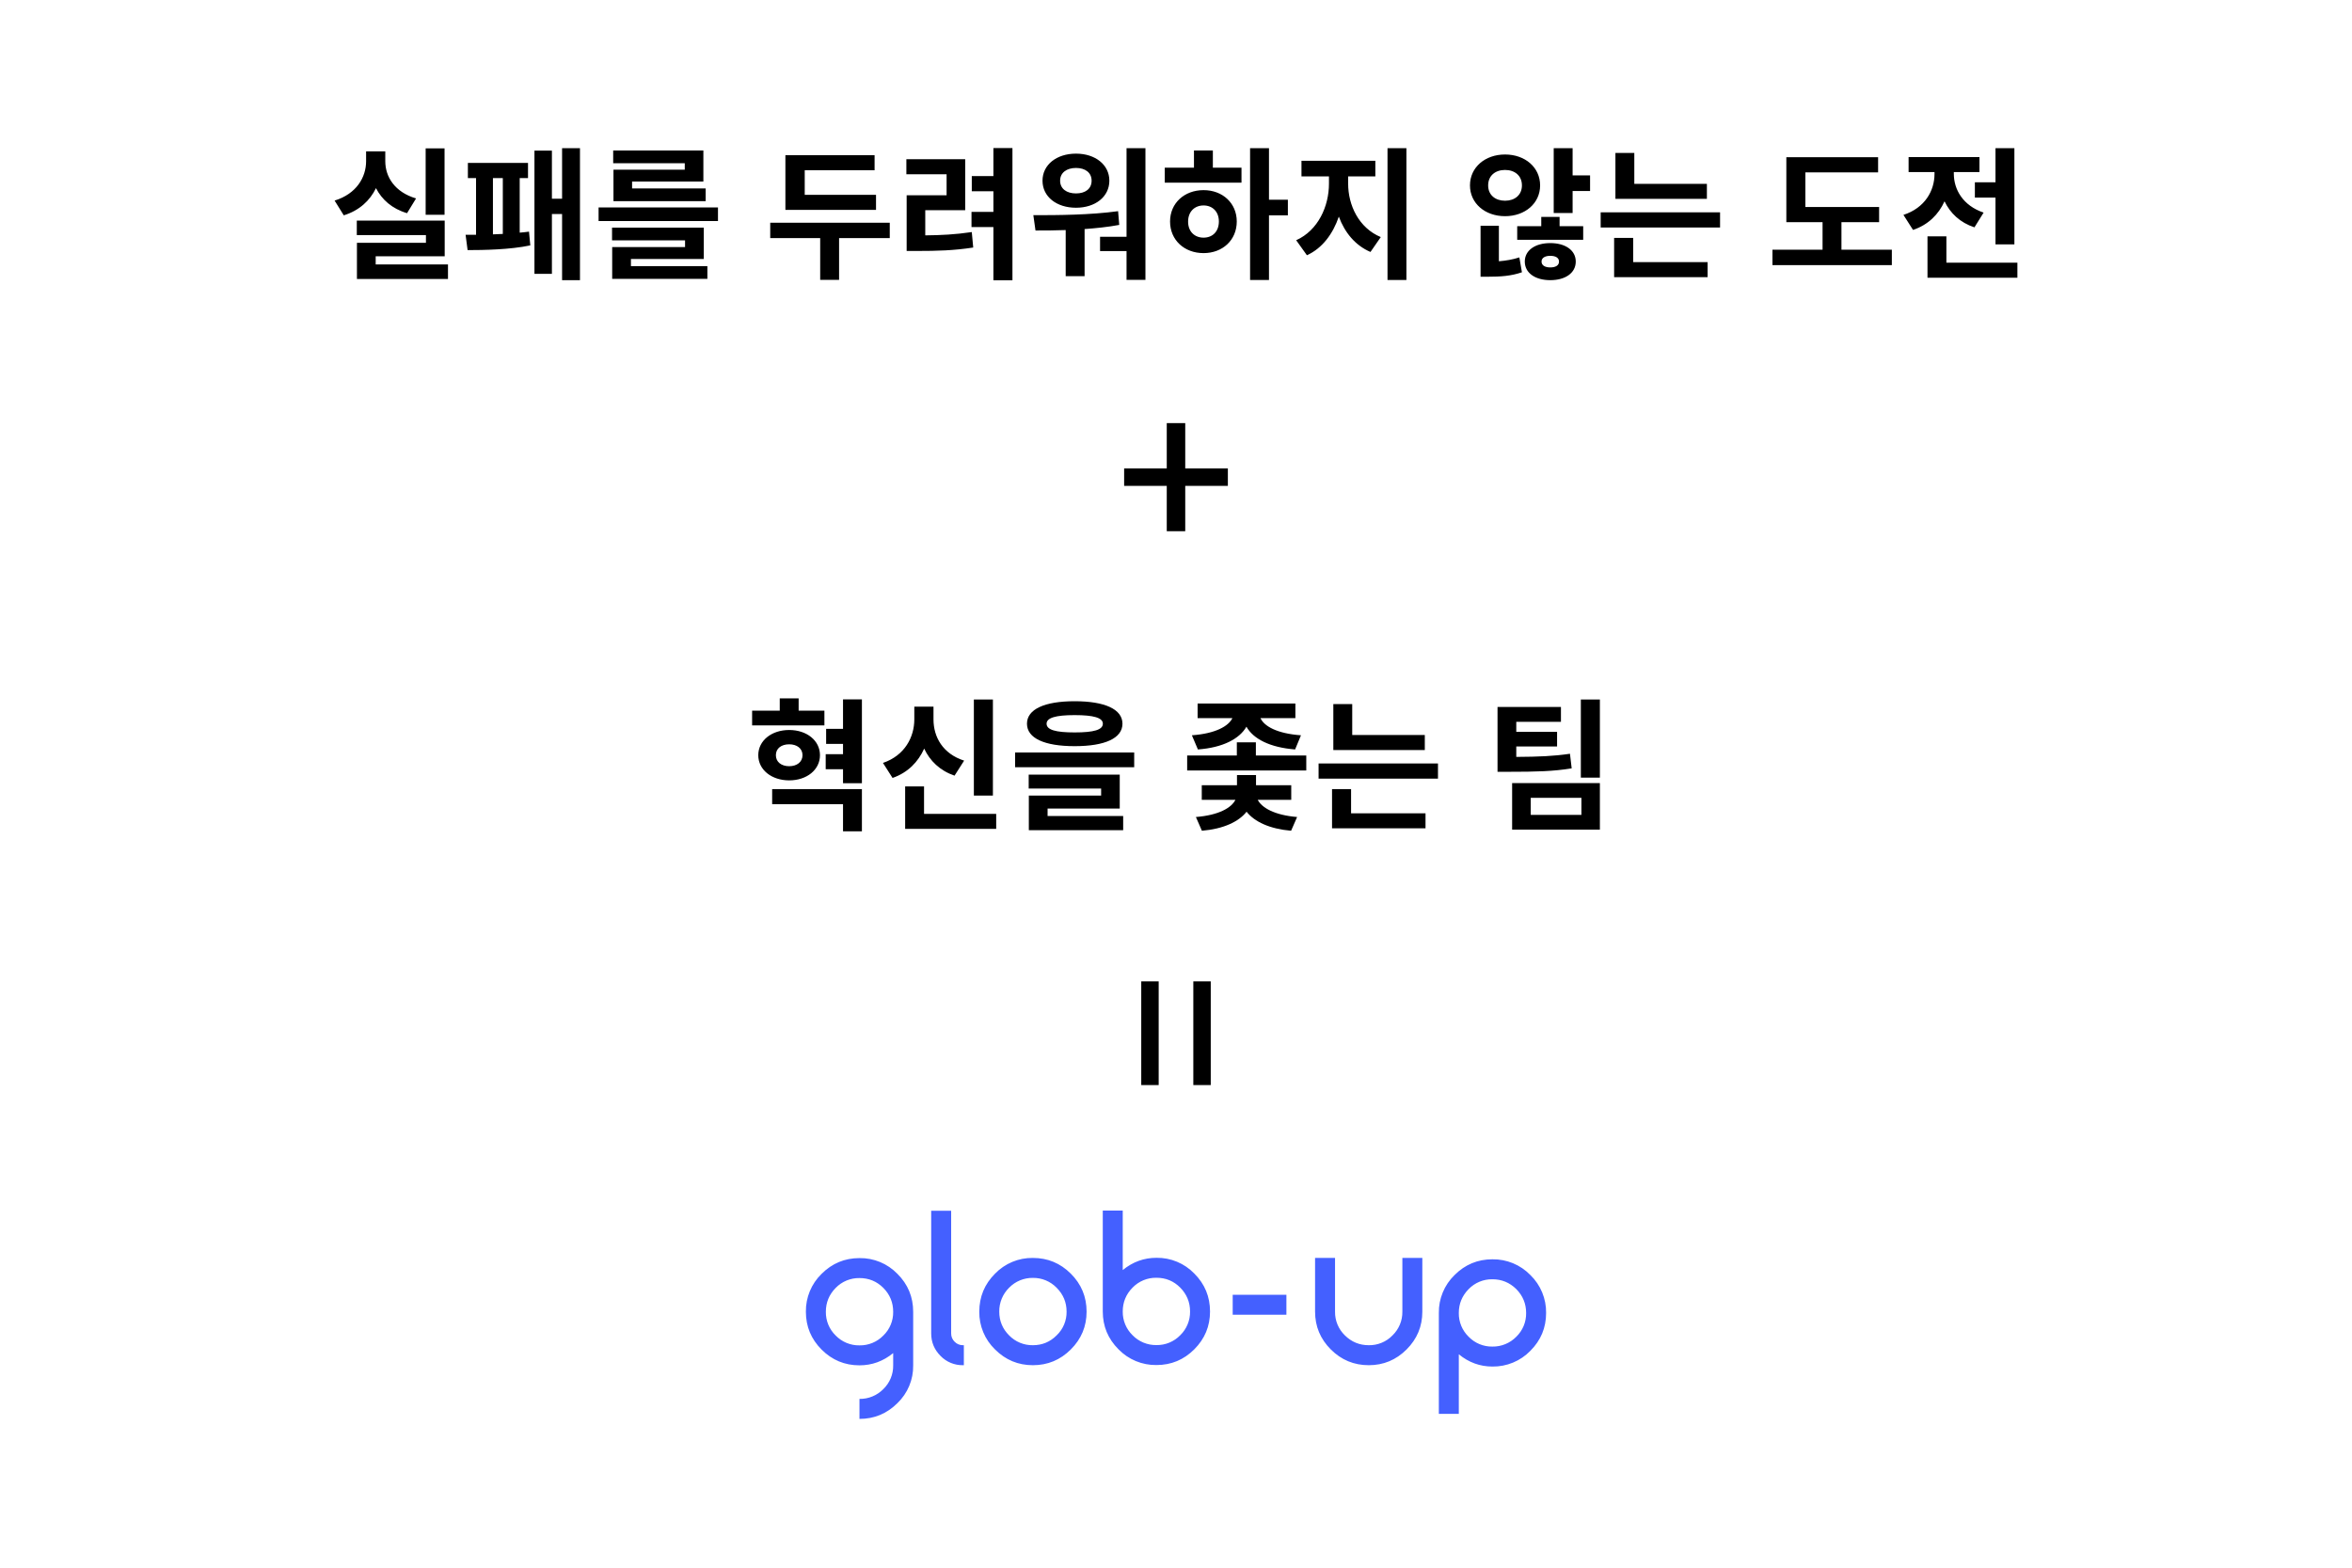
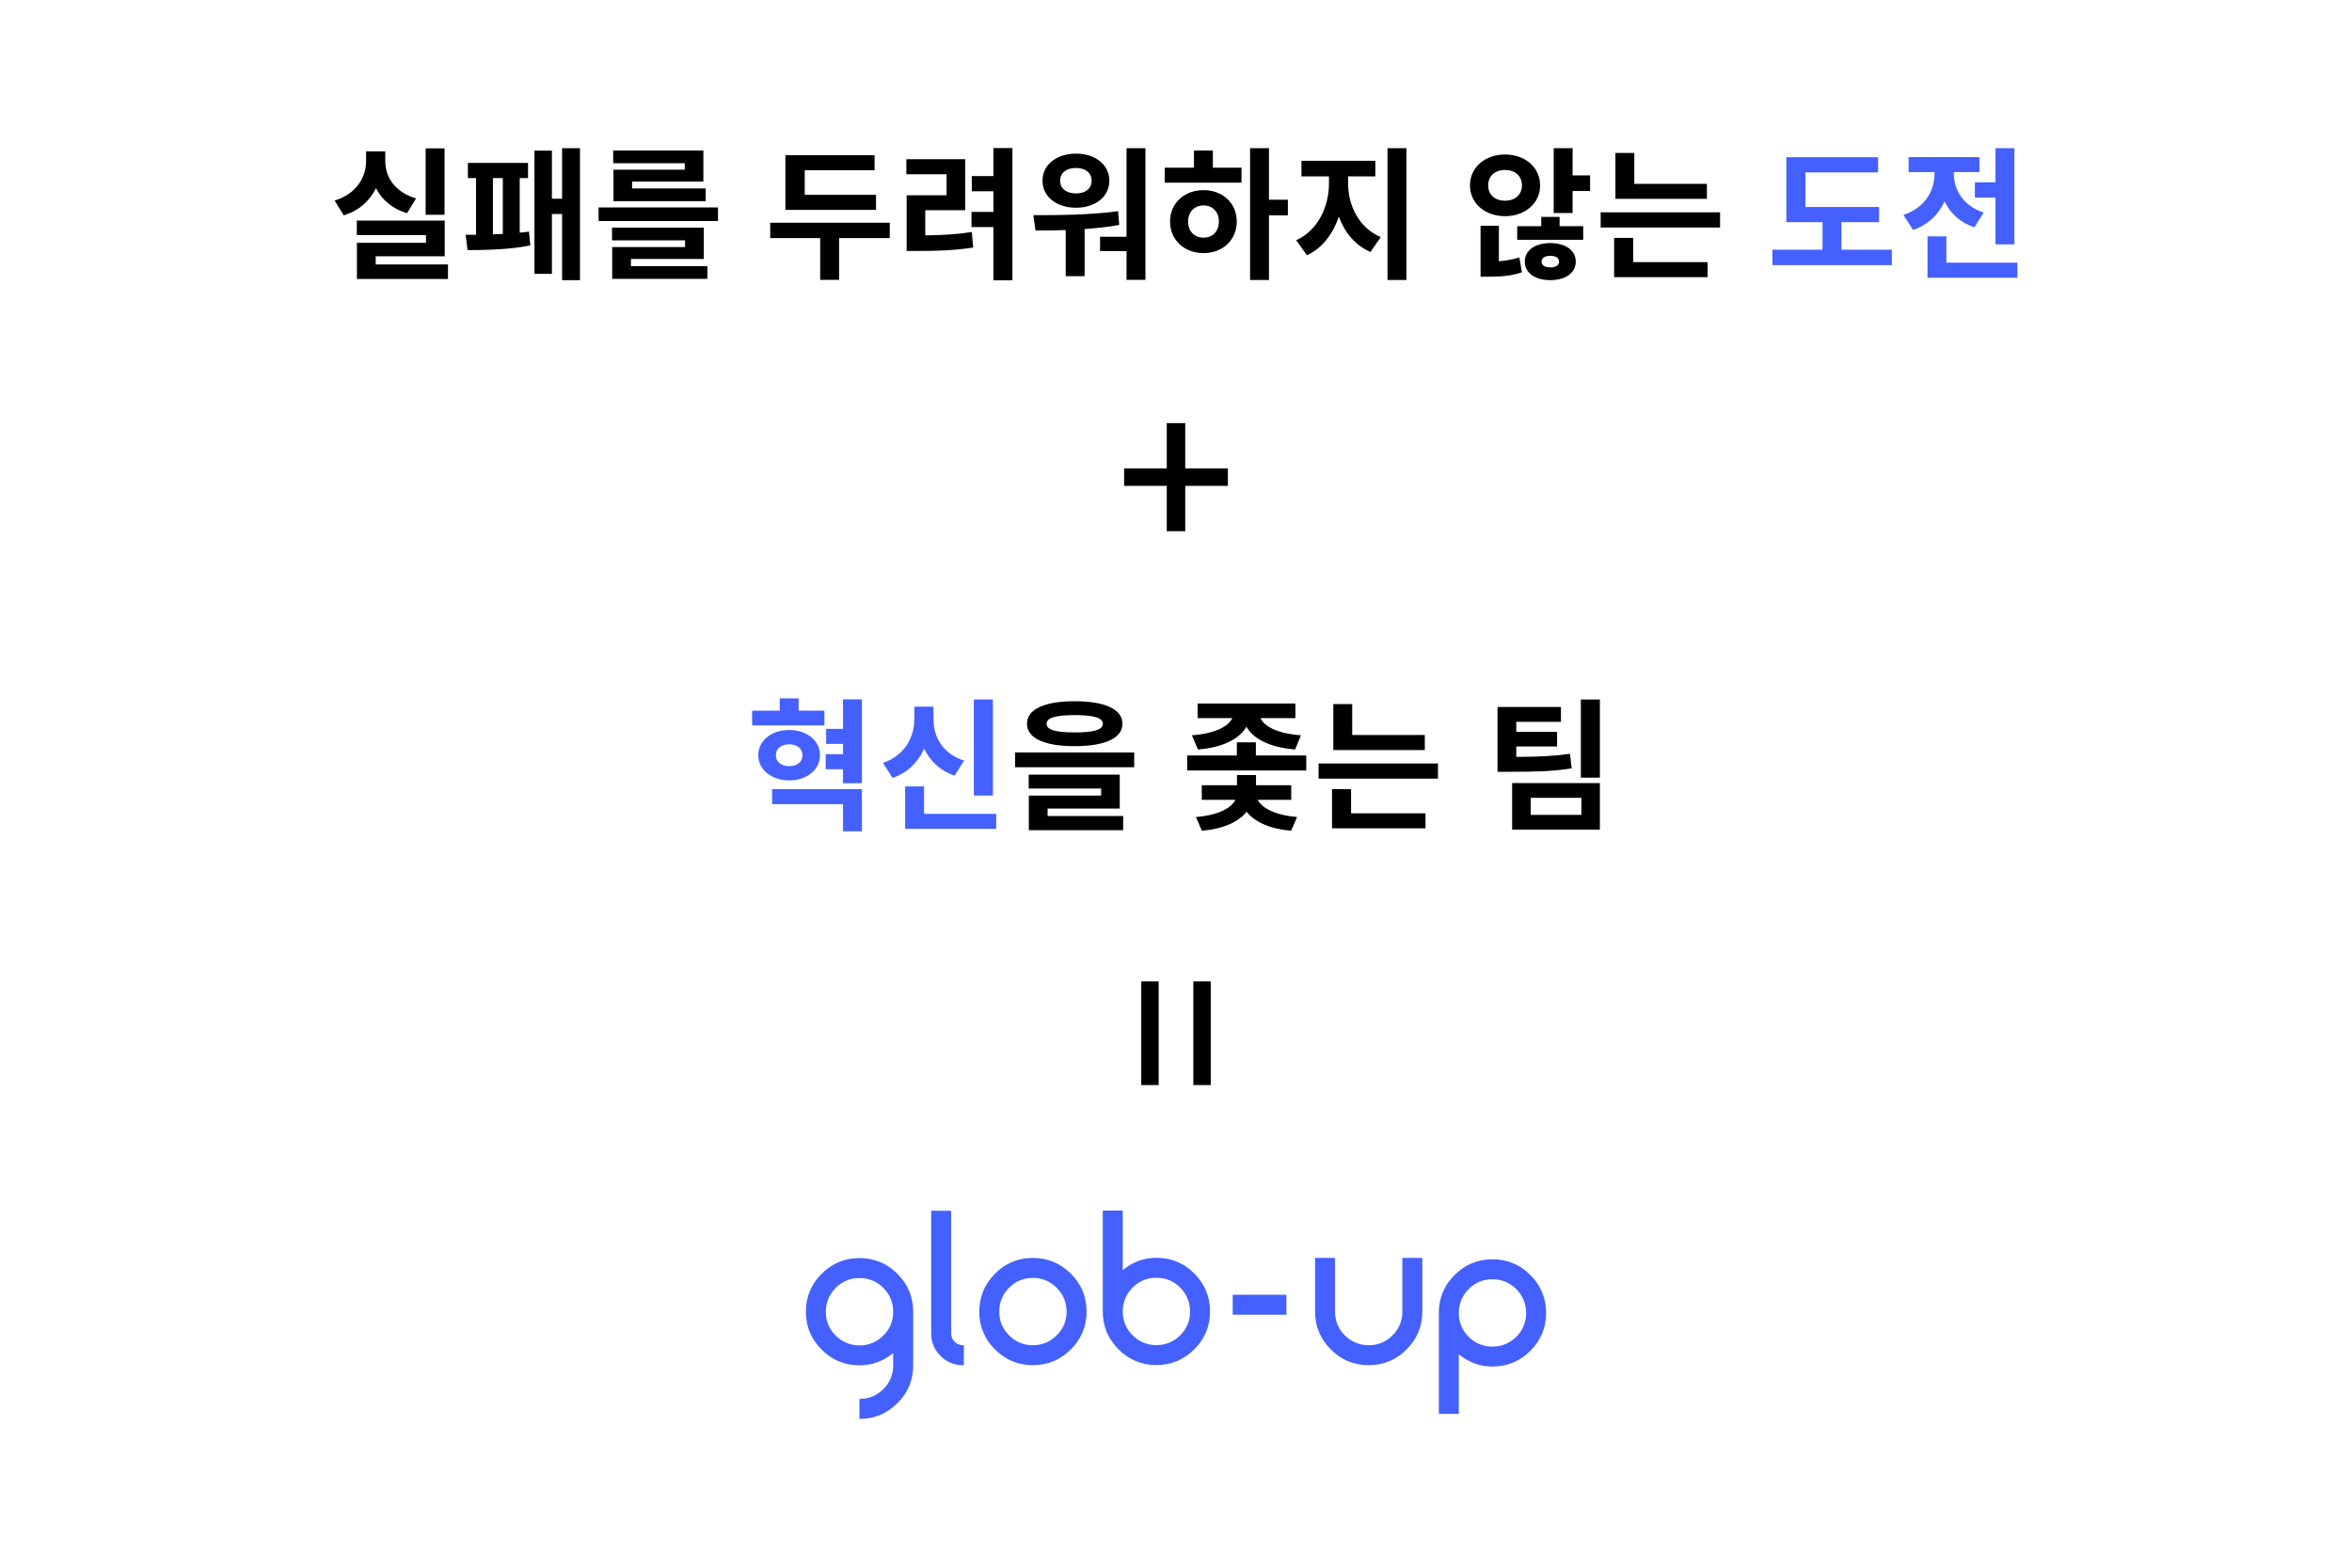
<svg xmlns="http://www.w3.org/2000/svg" xml:space="preserve" style="fill-rule:evenodd;clip-rule:evenodd;stroke-linejoin:round;stroke-miterlimit:2" viewBox="0 0 3000 2000">
-   <path d="M436.548 805.199h-34.194v120.197h34.194V805.199Zm-51.55 90.666c-38.598-11.398-55.695-39.116-55.695-67.352v-17.874h-34.712v17.874c0 29.013-17.356 59.062-56.99 71.237l16.579 26.682c27.977-8.549 47.406-26.682 58.285-49.219 10.621 20.724 29.013 37.303 56.213 45.333l16.32-26.681Zm-73.051 119.415v-14.76h124.86v-64.504H277.753v26.164h125.119v13.988h-124.86v65.542h164.753v-26.43H311.947ZM524.105 859.08h17.874v101.028c-5.958.259-12.175.518-17.874.777V859.08Zm48.442 0h15.024v-27.459H478.772v27.459h14.766v102.582h-18.91l3.626 27.718c29.013 0 76.937-.777 113.462-8.549l-2.332-24.868c-5.18.777-11.138 1.295-16.837 1.813V859.08Zm76.677-54.14v91.443h-18.392v-87.039h-31.604v223.036h31.604V924.1h18.392v119.68h32.381V804.94h-32.381ZM871.225 843.796H742.221v56.99h166.825v-23.055H775.897v-12.434h129.004v-56.213H741.703v23.055h129.522v11.657Zm-97.4 161.644h131.853v-56.73H739.631v23.055h132.113v12.175H739.89v57.51h172.265v-23.06h-138.33v-12.95Zm-58.545-93.256v24.61h216.044v-24.61H715.28ZM1217.31 889.388h-129v-44.555h126.41v-27.2h-161.39v98.955h163.98v-27.2Zm24.87 50.514h-216.3v27.718h90.4v75.64h34.2v-75.64h91.7v-27.718ZM1306.42 917.106h72.27v-92.22h-106.46v27.2h72.79v38.08h-72.27v100.768h19.16c35.75 0 66.06-.777 101.29-6.217l-2.59-27.977c-29.79 4.404-55.44 5.699-84.19 5.958v-45.592Zm123.31-112.425v50.773h-39.12v27.458h39.12v37.303h-39.64v27.459h39.64v96.366h34.45V804.681h-34.45ZM1579.19 840.688c16.84 0 28.24 8.548 28.24 23.055 0 14.766-11.4 23.055-28.24 23.055-16.83 0-28.75-8.289-28.75-23.055 0-14.507 11.92-23.055 28.75-23.055Zm0 72.014c34.98 0 60.36-19.946 60.36-48.959 0-28.754-25.38-48.96-60.36-48.96-35.22 0-60.61 20.206-60.61 48.96 0 29.013 25.39 48.959 60.61 48.959Zm76.17 6.218c-50.78 6.994-109.06 7.253-153.36 7.253l3.89 27.718c16.57 0 35.23 0 54.65-.778v83.417h34.2V951.3c20.72-1.554 41.7-3.626 62.69-7.512l-2.07-24.868Zm15.28-113.98v160.349h-47.92v25.904h47.92v52.067h34.19V804.94h-34.19ZM1810 966.843c-16.06 0-27.97-10.88-27.97-29.013 0-18.133 11.91-29.272 27.97-29.272 16.07 0 27.72 11.139 27.72 29.013 0 18.392-11.65 29.272-27.72 29.272Zm0-86.003c-34.71 0-60.61 23.573-60.61 56.731 0 33.676 25.9 57.249 60.61 57.249 34.46 0 60.1-23.573 60.1-57.249 0-33.158-25.64-56.731-60.1-56.731Zm16.84-71.756h-34.19v31.086h-52.85v27.2h138.85v-27.2h-51.81v-31.086Zm135.74 89.112h-34.19V804.94h-34.2v238.58h34.2V926.432h34.19v-28.236ZM2071.64 855.972h49.22v-28.236h-133.67v28.236h49.74v13.211c0 40.67-19.43 84.449-59.32 102.323l19.43 27.199c27.97-12.693 47.14-38.856 57.76-69.942 10.62 28.754 29.53 52.068 57.25 63.984l18.65-26.94c-39.89-16.579-59.06-57.767-59.06-96.624v-13.211Zm71.24-51.032v238.58h34.19V804.94h-34.19ZM2324.99 872.291c0-17.615 12.95-27.976 30.56-27.976 17.62 0 30.57 10.361 30.57 27.976 0 17.356-12.95 27.718-30.57 27.718-17.61 0-30.56-10.362-30.56-27.718Zm94.03 0c0-32.639-27.2-55.953-63.47-55.953-36.26 0-63.46 23.314-63.46 55.953 0 32.381 27.2 55.695 63.46 55.695 36.27 0 63.47-23.314 63.47-55.695Zm-74.61 73.051h-33.15v92.218h13.21c23.31 0 41.96-1.29 61.65-8.03l-4.66-26.94c-11.92 3.89-24.35 5.96-37.05 7v-64.248Zm93 75.378c-9.06 0-15.8-3.36-15.8-10.62 0-6.99 6.74-10.358 15.8-10.358 9.33 0 15.8 3.368 15.8 10.358 0 7.26-6.47 10.62-15.8 10.62Zm0-44.033c-27.2 0-46.11 12.952-46.11 33.413 0 20.73 18.91 33.68 46.11 33.68s46.11-12.95 46.11-33.68c0-20.461-18.91-33.413-46.11-33.413Zm16.84-47.406h-33.16v16.838h-43.52v24.61h119.42v-24.61h-42.74v-16.838Zm23.57-75.123V804.94h-34.19v117.347h34.19v-39.893h31.61v-28.236h-31.61ZM2720.81 869.442h-131.34v-55.954h-34.19v83.154h165.53v-27.2Zm-133.41 97.919h-34.45v70.979h169.15v-27.2h-134.7v-43.779Zm-58.8-46.369v27.459h216.04v-27.459H2528.6ZM2964.31 988.603v-49.737h68.13v-27.459h-133.41v-62.689h131.59V821.26h-166.04v117.606h65.54v49.737h-90.67v27.977h216.04v-27.977h-91.18ZM3205.74 866.592v27.718h37.3v84.708h34.2V804.94h-34.2v61.652h-37.3Zm15.8 54.918c-37.56-12.693-53.88-41.965-53.88-70.201V848.2h46.37v-27.199H3085.8V848.2h46.89v3.368c0 30.049-17.1 61.393-56.22 74.087l17.36 27.199c27.72-9.325 46.37-28.235 56.99-51.809 10.36 21.501 27.98 38.598 54.14 47.147l16.58-26.682Zm-67.35 90.67v-47.669h-34.2v74.869h162.69v-27.2h-128.49Z" style="fill-rule:nonzero" transform="translate(259.313 -378.321) scale(.70488)" />
+   <path d="M436.548 805.199h-34.194v120.197h34.194V805.199Zm-51.55 90.666c-38.598-11.398-55.695-39.116-55.695-67.352v-17.874h-34.712v17.874c0 29.013-17.356 59.062-56.99 71.237l16.579 26.682c27.977-8.549 47.406-26.682 58.285-49.219 10.621 20.724 29.013 37.303 56.213 45.333l16.32-26.681Zm-73.051 119.415v-14.76h124.86v-64.504H277.753v26.164h125.119v13.988h-124.86v65.542h164.753v-26.43H311.947ZM524.105 859.08h17.874v101.028c-5.958.259-12.175.518-17.874.777V859.08Zm48.442 0h15.024v-27.459H478.772v27.459h14.766v102.582h-18.91l3.626 27.718c29.013 0 76.937-.777 113.462-8.549l-2.332-24.868c-5.18.777-11.138 1.295-16.837 1.813V859.08Zm76.677-54.14v91.443h-18.392v-87.039h-31.604v223.036h31.604V924.1h18.392v119.68h32.381V804.94h-32.381ZM871.225 843.796H742.221v56.99h166.825v-23.055H775.897v-12.434h129.004v-56.213H741.703v23.055h129.522v11.657Zm-97.4 161.644h131.853v-56.73H739.631v23.055h132.113v12.175H739.89v57.51h172.265v-23.06h-138.33v-12.95Zm-58.545-93.256v24.61h216.044v-24.61H715.28ZM1217.31 889.388h-129v-44.555h126.41v-27.2h-161.39v98.955h163.98v-27.2Zm24.87 50.514h-216.3v27.718h90.4v75.64h34.2v-75.64h91.7v-27.718ZM1306.42 917.106h72.27v-92.22h-106.46v27.2h72.79v38.08h-72.27v100.768h19.16c35.75 0 66.06-.777 101.29-6.217l-2.59-27.977c-29.79 4.404-55.44 5.699-84.19 5.958v-45.592Zm123.31-112.425v50.773h-39.12v27.458h39.12v37.303h-39.64v27.459h39.64v96.366h34.45V804.681h-34.45ZM1579.19 840.688c16.84 0 28.24 8.548 28.24 23.055 0 14.766-11.4 23.055-28.24 23.055-16.83 0-28.75-8.289-28.75-23.055 0-14.507 11.92-23.055 28.75-23.055Zm0 72.014c34.98 0 60.36-19.946 60.36-48.959 0-28.754-25.38-48.96-60.36-48.96-35.22 0-60.61 20.206-60.61 48.96 0 29.013 25.39 48.959 60.61 48.959Zm76.17 6.218c-50.78 6.994-109.06 7.253-153.36 7.253l3.89 27.718c16.57 0 35.23 0 54.65-.778v83.417h34.2V951.3c20.72-1.554 41.7-3.626 62.69-7.512l-2.07-24.868Zm15.28-113.98v160.349h-47.92v25.904h47.92v52.067h34.19V804.94h-34.19ZM1810 966.843c-16.06 0-27.97-10.88-27.97-29.013 0-18.133 11.91-29.272 27.97-29.272 16.07 0 27.72 11.139 27.72 29.013 0 18.392-11.65 29.272-27.72 29.272Zm0-86.003c-34.71 0-60.61 23.573-60.61 56.731 0 33.676 25.9 57.249 60.61 57.249 34.46 0 60.1-23.573 60.1-57.249 0-33.158-25.64-56.731-60.1-56.731Zm16.84-71.756h-34.19v31.086h-52.85v27.2h138.85v-27.2h-51.81v-31.086Zm135.74 89.112h-34.19V804.94h-34.2v238.58h34.2V926.432h34.19v-28.236ZM2071.64 855.972h49.22v-28.236h-133.67v28.236h49.74v13.211c0 40.67-19.43 84.449-59.32 102.323l19.43 27.199c27.97-12.693 47.14-38.856 57.76-69.942 10.62 28.754 29.53 52.068 57.25 63.984l18.65-26.94c-39.89-16.579-59.06-57.767-59.06-96.624v-13.211Zm71.24-51.032v238.58h34.19V804.94h-34.19ZM2324.99 872.291c0-17.615 12.95-27.976 30.56-27.976 17.62 0 30.57 10.361 30.57 27.976 0 17.356-12.95 27.718-30.57 27.718-17.61 0-30.56-10.362-30.56-27.718Zm94.03 0c0-32.639-27.2-55.953-63.47-55.953-36.26 0-63.46 23.314-63.46 55.953 0 32.381 27.2 55.695 63.46 55.695 36.27 0 63.47-23.314 63.47-55.695Zm-74.61 73.051h-33.15v92.218h13.21c23.31 0 41.96-1.29 61.65-8.03l-4.66-26.94c-11.92 3.89-24.35 5.96-37.05 7v-64.248Zm93 75.378c-9.06 0-15.8-3.36-15.8-10.62 0-6.99 6.74-10.358 15.8-10.358 9.33 0 15.8 3.368 15.8 10.358 0 7.26-6.47 10.62-15.8 10.62Zm0-44.033c-27.2 0-46.11 12.952-46.11 33.413 0 20.73 18.91 33.68 46.11 33.68s46.11-12.95 46.11-33.68c0-20.461-18.91-33.413-46.11-33.413Zm16.84-47.406h-33.16v16.838h-43.52v24.61h119.42v-24.61h-42.74v-16.838Zm23.57-75.123V804.94h-34.19v117.347h34.19v-39.893h31.61v-28.236h-31.61ZM2720.81 869.442h-131.34v-55.954h-34.19v83.154h165.53v-27.2Zm-133.41 97.919h-34.45v70.979h169.15v-27.2h-134.7v-43.779Zm-58.8-46.369v27.459h216.04v-27.459H2528.6Z" style="fill-rule:nonzero" transform="translate(259.313 -378.321) scale(.70488)" />
+   <path d="M2964.31 988.603v-49.737h68.13v-27.459h-133.41v-62.689h131.59V821.26h-166.04v117.606h65.54v49.737h-90.67v27.977h216.04v-27.977h-91.18ZM3205.74 866.592v27.718h37.3v84.708h34.2V804.94h-34.2v61.652h-37.3Zm15.8 54.918c-37.56-12.693-53.88-41.965-53.88-70.201V848.2h46.37v-27.199H3085.8V848.2h46.89v3.368c0 30.049-17.1 61.393-56.22 74.087l17.36 27.199c27.72-9.325 46.37-28.235 56.99-51.809 10.36 21.501 27.98 38.598 54.14 47.147l16.58-26.682Zm-67.35 90.67v-47.669h-34.2v74.869h162.69v-27.2h-128.49Z" style="fill:#4460ff;fill-rule:nonzero" transform="translate(259.313 -378.321) scale(.70488)" />
  <path d="M1749.51 977.93h33.43v-82.065h77.13V864.33h-77.13v-82.065h-33.43v82.065h-77.13v31.535h77.13v82.065Z" style="fill-rule:nonzero" transform="translate(255.022 -11.617) scale(.70488)" />
  <path d="M1672.38 848.753h187.69v-31.535h-187.69v31.535Zm0 94.223h187.69v-31.534h-187.69v31.534Z" style="fill-rule:nonzero" transform="rotate(-90 1721.377 841.74) scale(.70488)" />
-   <path d="M370.232 825.404h-46.628v-22.278H289.41v22.278h-49.995v26.682h130.817v-26.682Zm-87.816 80.563c0-12.434 10.103-19.687 24.091-19.687 13.73 0 24.092 7.253 24.092 19.687 0 12.434-10.362 19.947-24.092 19.947-13.988 0-24.091-7.513-24.091-19.947Zm79.786 0c0-26.422-23.832-45.592-55.695-45.592-31.862 0-55.953 19.17-55.953 45.592 0 26.423 24.091 45.592 55.953 45.592 31.863 0 55.695-19.169 55.695-45.592Zm-86.521 88.594h128.227v49.219h34.194v-76.419H275.681v27.2ZM403.908 804.94v53.363h-30.567v27.2h30.567v18.651h-31.344v27.2h31.344v25.386h34.194v-151.8h-34.194ZM675.128 805.199h-34.453v173.819h34.453V805.199ZM623.06 915.811c-38.856-12.434-55.435-43.001-55.435-74.605v-23.055h-34.712v23.055c0 31.863-17.097 65.279-56.731 78.75l17.356 27.199c27.718-9.584 46.369-29.013 57.249-53.104 10.362 22.278 28.495 39.893 54.917 48.96l17.356-27.2Zm-72.532 96.369v-49.741h-34.194v76.941h164.752v-27.2H550.528ZM823.043 833.435c34.712 0 51.032 4.922 51.032 15.542 0 11.139-16.32 15.802-51.032 15.802-34.453 0-50.773-4.663-50.773-15.802 0-10.62 16.32-15.542 50.773-15.542Zm0 56.212c54.659 0 86.521-14.247 86.521-40.67 0-26.163-31.862-40.67-86.521-40.67-54.399 0-86.262 14.507-86.262 40.67 0 26.423 31.863 40.67 86.262 40.67Zm-48.959 112.943h130.558v-61.393H739.89v25.128h131.076v12.693H740.149v62.692h170.71v-25.65H774.084v-13.47ZM715.28 901.045v26.682h215.526v-26.682H715.28ZM1046.08 895.605c45.59-3.367 75.38-19.428 87.82-41.188 12.43 22.019 42.22 37.562 88.07 41.188l10.62-25.645c-43.26-3.109-66.57-16.32-73.31-31.085h63.21v-26.423h-176.93v26.423h62.95c-6.99 14.506-30.31 27.976-73.31 31.085l10.88 25.645Zm168.9 91.184v-26.422h-63.73v-18.392h-34.45v18.392h-63.72v26.422h60.87c-7.25 14.511-30.05 27.721-71.5 31.091l10.88 24.86c39.12-3.36 66.58-16.32 80.83-34.45 14.24 18.13 41.7 31.09 80.56 34.45l10.88-24.86c-40.93-3.37-63.98-16.84-71.24-31.091h60.62Zm-63.99-80.304v-23.832h-34.45v23.832h-89.89v27.2h215.53v-27.2h-91.19ZM1456.67 869.442h-131.34v-55.954h-34.19v83.154h165.53v-27.2Zm-133.41 97.919h-34.45v70.979h169.15v-27.2h-134.7v-43.779Zm-58.8-46.369v27.459h216.04v-27.459h-216.04ZM1719.34 903.377c-29.79 4.404-55.96 5.44-97.14 5.699v-18.91h73.83v-26.423h-73.83V845.61h80.82v-26.941h-114.76v117.347h20.47c50.25 0 80.04-.777 113.72-6.217l-3.11-26.422Zm-70.98 79.786h91.7v30.827h-91.7v-30.827Zm-33.68 57.507h158.8v-84.189h-158.8v84.189Zm124.35-235.471v141.438h34.45V805.199h-34.45Z" style="fill-rule:nonzero" transform="translate(790.575 324.84) scale(.70488)" />
+   <path d="M370.232 825.404h-46.628v-22.278H289.41v22.278h-49.995v26.682h130.817v-26.682Zm-87.816 80.563c0-12.434 10.103-19.687 24.091-19.687 13.73 0 24.092 7.253 24.092 19.687 0 12.434-10.362 19.947-24.092 19.947-13.988 0-24.091-7.513-24.091-19.947Zm79.786 0c0-26.422-23.832-45.592-55.695-45.592-31.862 0-55.953 19.17-55.953 45.592 0 26.423 24.091 45.592 55.953 45.592 31.863 0 55.695-19.169 55.695-45.592Zm-86.521 88.594h128.227v49.219h34.194v-76.419H275.681v27.2ZM403.908 804.94v53.363h-30.567v27.2h30.567v18.651h-31.344v27.2h31.344v25.386h34.194v-151.8h-34.194ZM675.128 805.199h-34.453v173.819h34.453V805.199ZM623.06 915.811c-38.856-12.434-55.435-43.001-55.435-74.605v-23.055h-34.712v23.055c0 31.863-17.097 65.279-56.731 78.75l17.356 27.199c27.718-9.584 46.369-29.013 57.249-53.104 10.362 22.278 28.495 39.893 54.917 48.96l17.356-27.2Zm-72.532 96.369v-49.741h-34.194v76.941h164.752v-27.2H550.528Z" style="fill:#4460ff;fill-rule:nonzero" transform="translate(790.575 324.84) scale(.70488)" />
+   <path d="M823.043 833.435c34.712 0 51.032 4.922 51.032 15.542 0 11.139-16.32 15.802-51.032 15.802-34.453 0-50.773-4.663-50.773-15.802 0-10.62 16.32-15.542 50.773-15.542Zm0 56.212c54.659 0 86.521-14.247 86.521-40.67 0-26.163-31.862-40.67-86.521-40.67-54.399 0-86.262 14.507-86.262 40.67 0 26.423 31.863 40.67 86.262 40.67Zm-48.959 112.943h130.558v-61.393H739.89v25.128h131.076v12.693H740.149v62.692h170.71v-25.65H774.084v-13.47ZM715.28 901.045v26.682h215.526v-26.682H715.28ZM1046.08 895.605c45.59-3.367 75.38-19.428 87.82-41.188 12.43 22.019 42.22 37.562 88.07 41.188l10.62-25.645c-43.26-3.109-66.57-16.32-73.31-31.085h63.21v-26.423h-176.93v26.423h62.95c-6.99 14.506-30.31 27.976-73.31 31.085l10.88 25.645Zm168.9 91.184v-26.422h-63.73v-18.392h-34.45v18.392h-63.72v26.422h60.87c-7.25 14.511-30.05 27.721-71.5 31.091l10.88 24.86c39.12-3.36 66.58-16.32 80.83-34.45 14.24 18.13 41.7 31.09 80.56 34.45l10.88-24.86c-40.93-3.37-63.98-16.84-71.24-31.091h60.62Zm-63.99-80.304v-23.832h-34.45v23.832h-89.89v27.2h215.53v-27.2h-91.19ZM1456.67 869.442h-131.34v-55.954h-34.19v83.154h165.53v-27.2Zm-133.41 97.919h-34.45v70.979h169.15v-27.2h-134.7v-43.779Zm-58.8-46.369v27.459h216.04v-27.459h-216.04ZM1719.34 903.377c-29.79 4.404-55.96 5.44-97.14 5.699v-18.91h73.83v-26.423h-73.83V845.61h80.82v-26.941h-114.76v117.347h20.47c50.25 0 80.04-.777 113.72-6.217l-3.11-26.422Zm-70.98 79.786h91.7v30.827h-91.7v-30.827Zm-33.68 57.507h158.8v-84.189h-158.8v84.189Zm124.35-235.471v141.438h34.45V805.199h-34.45Z" style="fill-rule:nonzero" transform="translate(790.575 324.84) scale(.70488)" />
  <path d="M18.555 95.215c0-.455-.161-.844-.484-1.166a1.587 1.587 0 0 0-1.165-.483c-.453 0-.84.161-1.162.483a1.59 1.59 0 0 0-.483 1.166c0 .452.161.839.483 1.161.322.322.709.483 1.162.483.384 0 .729-.125 1.035-.376v.376a.99.99 0 0 1-.302.729 1.005 1.005 0 0 1-.733.302v.614c.455 0 .843-.162 1.165-.484a1.57 1.57 0 0 0 .484-1.161v-1.644Zm17.783-1.612c-.452 0-.839.161-1.161.483a1.59 1.59 0 0 0-.483 1.166v3.098h.613v-1.83c.306.251.65.376 1.031.376a1.59 1.59 0 0 0 1.166-.483c.322-.322.483-.709.483-1.161a1.59 1.59 0 0 0-.483-1.166 1.59 1.59 0 0 0-1.166-.483Zm-16.227 2.638h-.028a.347.347 0 0 1-.255-.106.348.348 0 0 1-.107-.256v-3.767h-.613v3.767c0 .269.096.5.288.692a.936.936 0 0 0 .687.284h.028v-.614Zm13.463-2.68v1.649a.994.994 0 0 1-.302.729.99.99 0 0 1-.729.302c-.285 0-.53-.1-.734-.302a.99.99 0 0 1-.302-.729v-1.649h-.613v1.649c0 .452.161.839.483 1.161.322.322.71.484 1.166.484.452 0 .839-.162 1.161-.484.322-.322.483-.709.483-1.161v-1.649h-.613ZM22.23 96.855c-.453 0-.84-.162-1.162-.484a1.583 1.583 0 0 1-.483-1.161c0-.455.161-.844.483-1.166a1.584 1.584 0 0 1 1.162-.483c.455 0 .843.161 1.165.483.323.322.484.711.484 1.166 0 .452-.161.839-.484 1.161-.322.322-.71.484-1.165.484Zm3.795-3.298c-.384 0-.729.125-1.036.376v-1.826h-.613v3.099c0 .452.161.839.483 1.161a1.59 1.59 0 0 0 1.166.483c.452 0 .839-.161 1.161-.483.322-.322.483-.709.483-1.161 0-.456-.161-.844-.483-1.166a1.583 1.583 0 0 0-1.161-.483Zm10.313 2.726a.99.99 0 0 1-.729-.302.994.994 0 0 1-.302-.729c0-.285.101-.53.302-.734a.994.994 0 0 1 .729-.302c.285 0 .53.101.734.302.201.204.302.449.302.734a.994.994 0 0 1-.302.729 1.006 1.006 0 0 1-.734.302Zm-19.432-.037a.997.997 0 0 1-.73-.302.994.994 0 0 1-.302-.729c0-.285.101-.53.302-.734a.997.997 0 0 1 .73-.302c.288 0 .532.101.733.302.202.204.302.449.302.734a.99.99 0 0 1-.302.729.998.998 0 0 1-.733.302Zm5.324-2.072a.997.997 0 0 0-.73.302 1.011 1.011 0 0 0-.302.734c0 .285.101.528.302.729a.994.994 0 0 0 .73.302c.284 0 .528-.1.729-.302a.986.986 0 0 0 .306-.729c0-.285-.102-.529-.306-.734a.995.995 0 0 0-.729-.302Zm3.795 2.063a1 1 0 0 1-.734-.302.995.995 0 0 1-.302-.729c0-.285.101-.53.302-.734a.996.996 0 0 1 .734-.302c.285 0 .528.1.729.302.201.204.302.449.302.734a.995.995 0 0 1-.302.729.994.994 0 0 1-.729.302Zm2.34-1.545v.613h1.649v-.613h-1.649Z" style="fill:#4460ff;fill-rule:nonzero" transform="matrix(41.54498 0 0 41.54498 393.9 -2282.16)" />
</svg>
